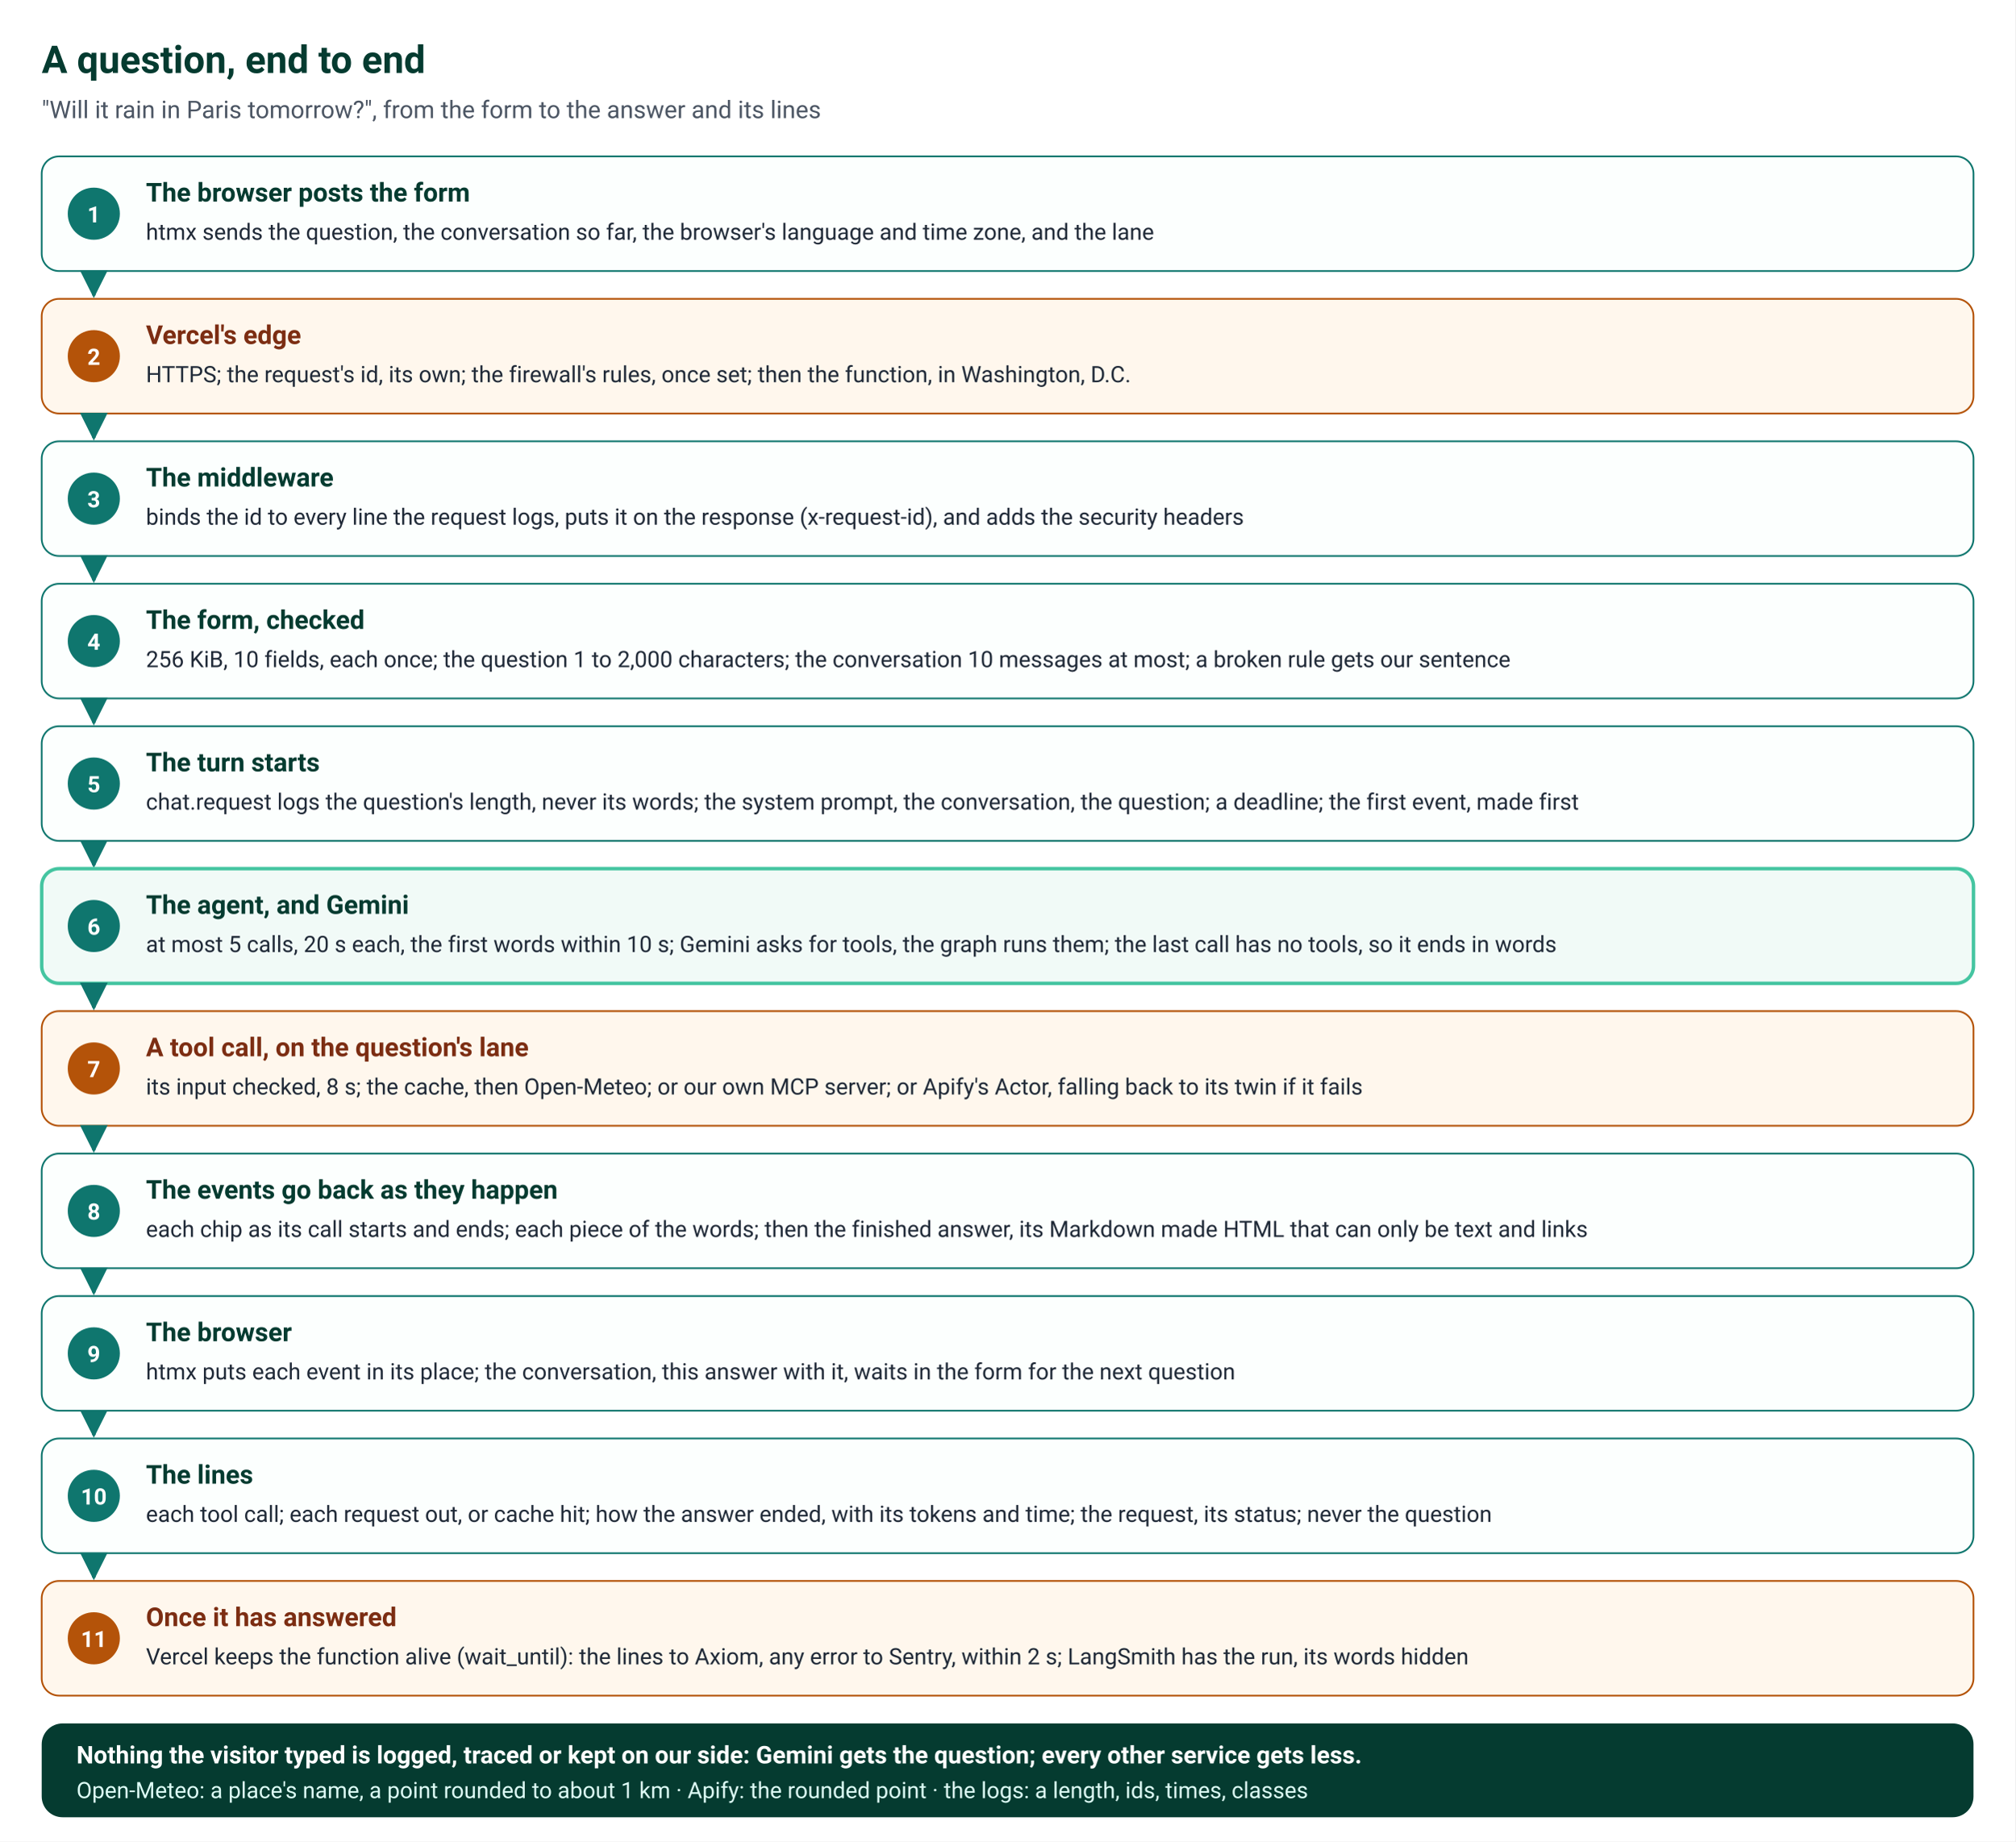
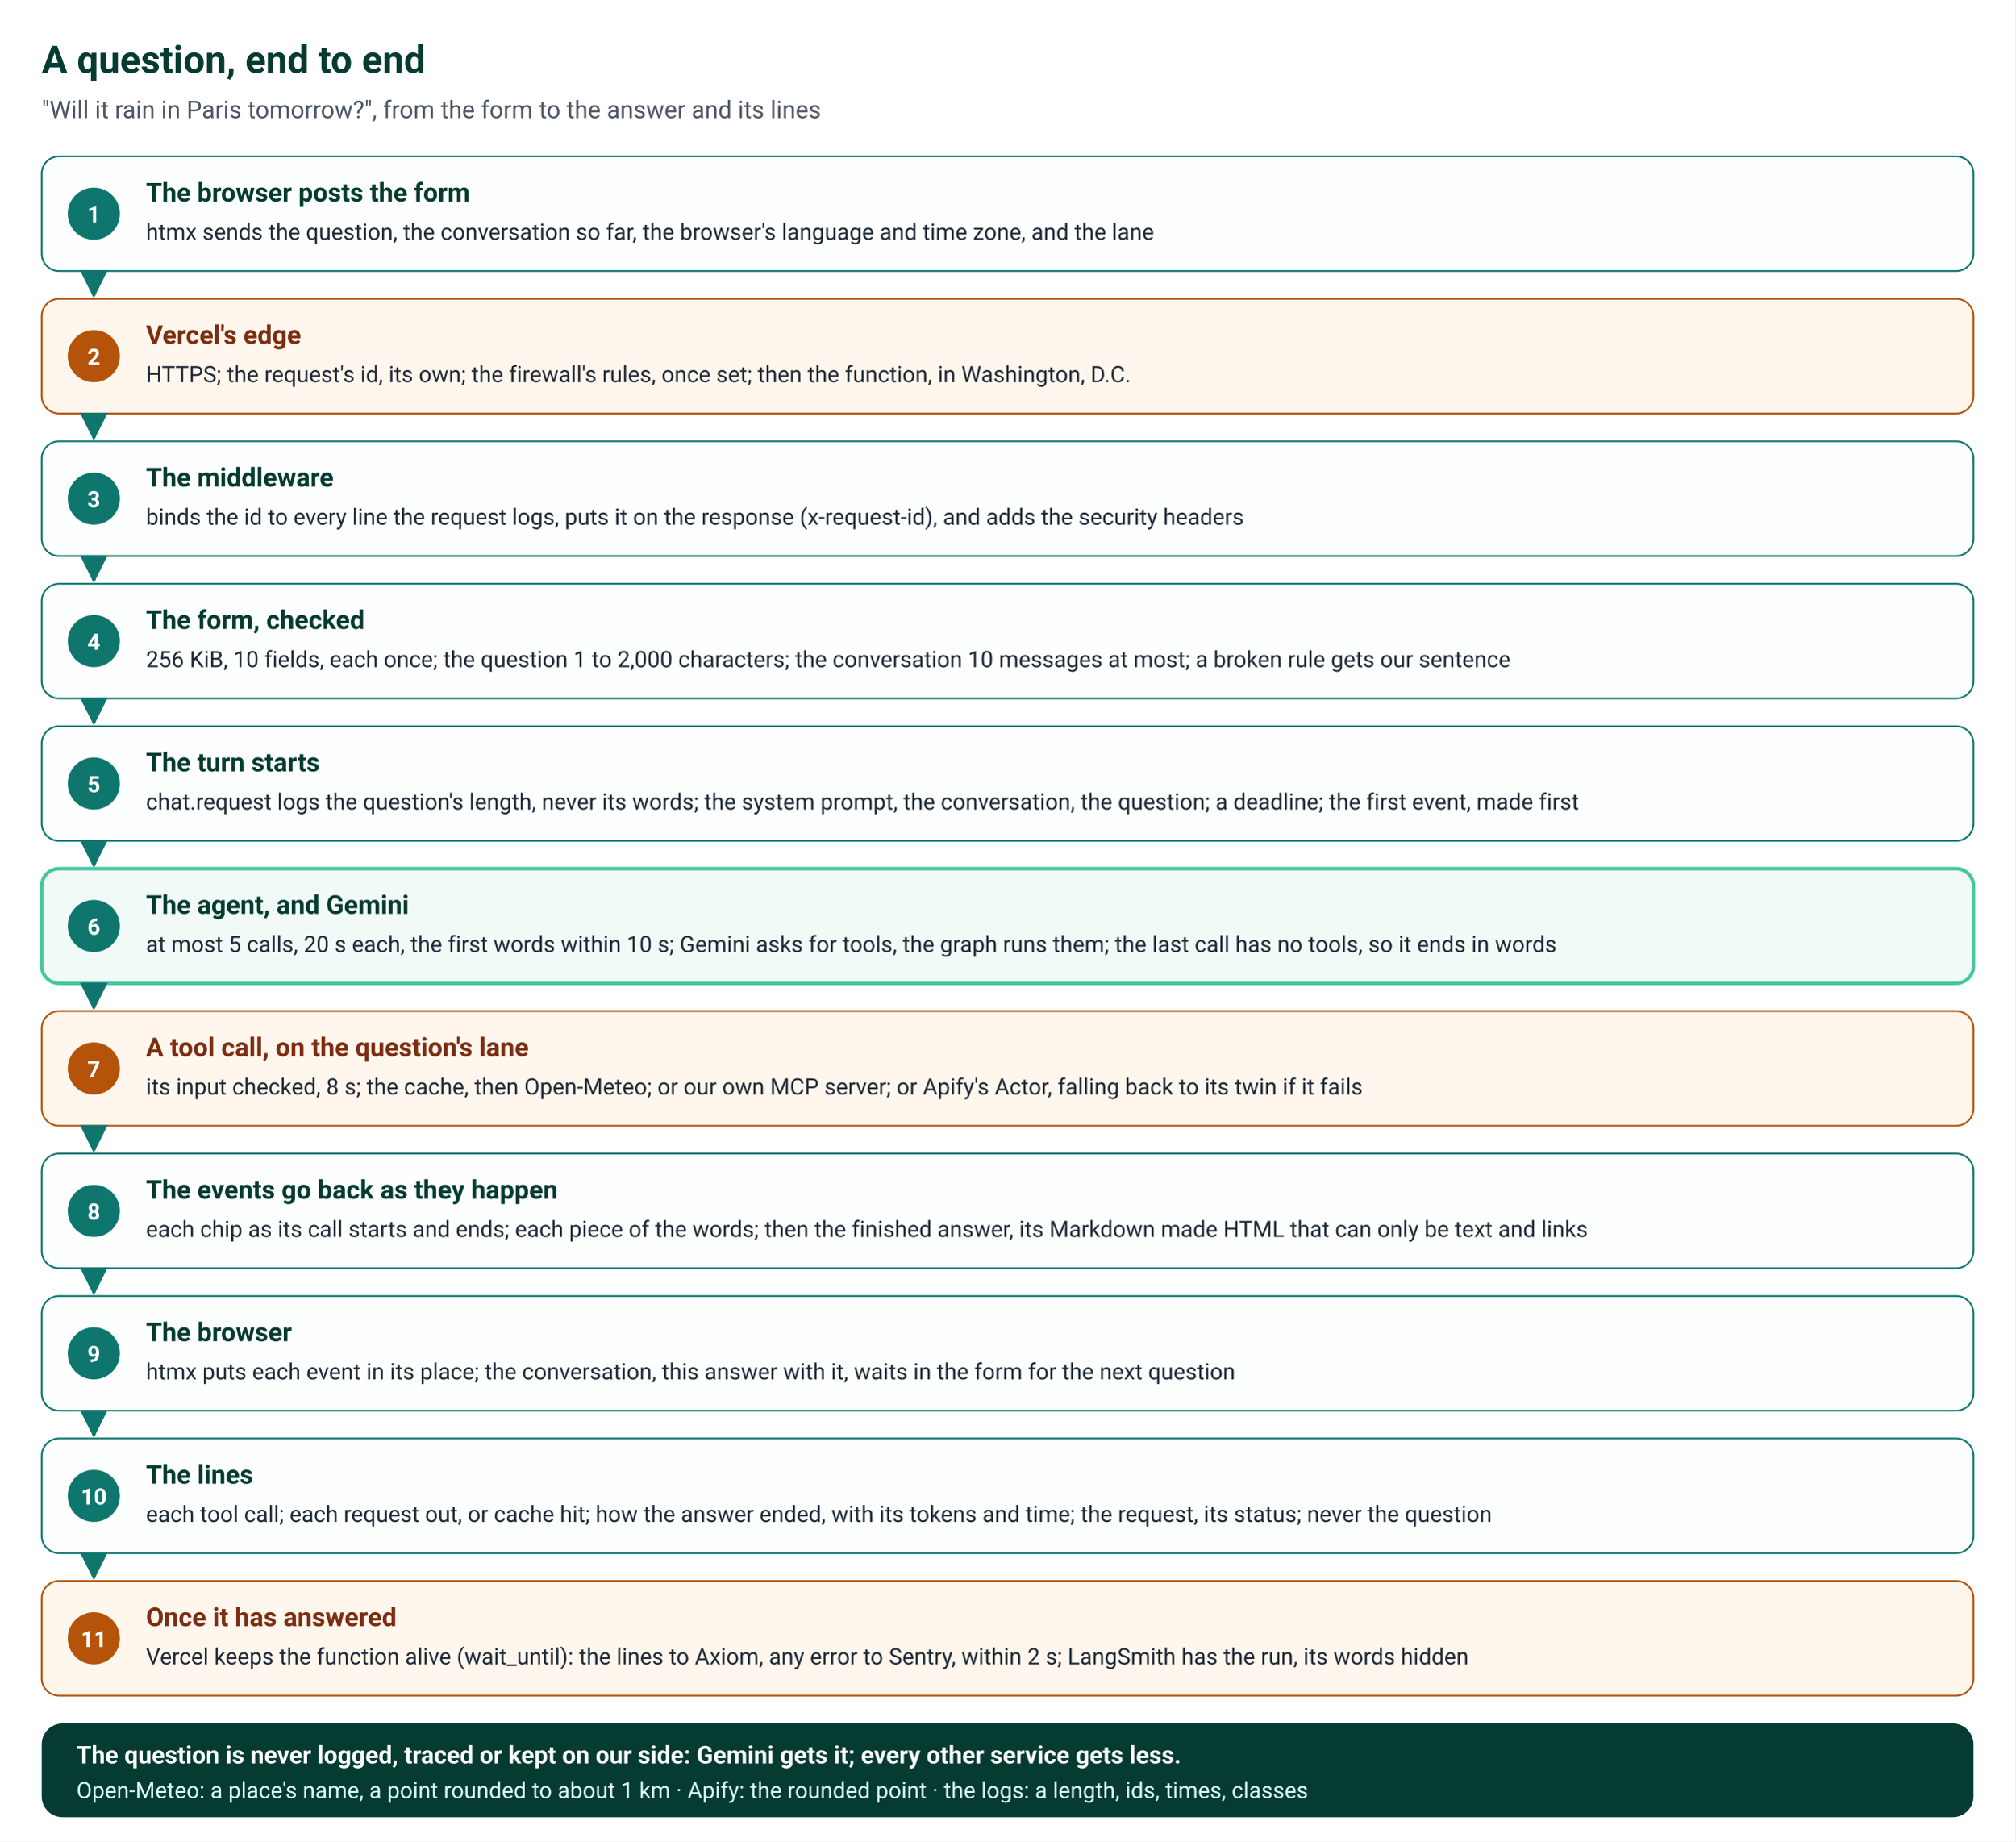
<svg xmlns="http://www.w3.org/2000/svg" viewBox="0 0 1160 1060" width="1160" height="1060" role="img" aria-labelledby="t d" font-family="system-ui, -apple-system, 'Segoe UI', Roboto, sans-serif">
  <defs>
    <marker id="arrow" viewBox="0 0 10 10" refX="9" refY="5" markerWidth="8" markerHeight="8" orient="auto-start-reverse">
      <path d="M0 0L10 5L0 10z" fill="#0f766e" />
    </marker>
  </defs>
  <rect x="0" y="0" width="1160" height="1060" fill="#ffffff" />
  <text x="24" y="42" font-size="22" font-weight="700" fill="#053b30">A question, end to end</text>
  <text x="24" y="68" font-size="14" fill="#4b5563">"Will it rain in Paris tomorrow?", from the form to the answer and its lines</text>
  <rect x="24" y="90" width="1112" height="66" rx="10" fill="#fcfffe" stroke="#0f766e" />
  <circle cx="54" cy="123" r="15" fill="#0f766e" />
  <text x="54" y="128" font-size="13" font-weight="700" fill="#ffffff" text-anchor="middle">1</text>
  <text x="84" y="116" font-size="15" font-weight="700" fill="#053b30">The browser posts the form</text>
  <text x="84" y="138" font-size="13" fill="#1f2937">htmx sends the question, the conversation so far, the browser's language and time zone, and the lane</text>
  <line x1="54" y1="156" x2="54" y2="170" stroke="#0f766e" stroke-width="2" marker-end="url(#arrow)" />
  <rect x="24" y="172" width="1112" height="66" rx="10" fill="#fff7ed" stroke="#b45309" />
  <circle cx="54" cy="205" r="15" fill="#b45309" />
  <text x="54" y="210" font-size="13" font-weight="700" fill="#ffffff" text-anchor="middle">2</text>
  <text x="84" y="198" font-size="15" font-weight="700" fill="#7c2d12">Vercel's edge</text>
  <text x="84" y="220" font-size="13" fill="#1f2937">HTTPS; the request's id, its own; the firewall's rules, once set; then the function, in Washington, D.C.</text>
  <line x1="54" y1="238" x2="54" y2="252" stroke="#0f766e" stroke-width="2" marker-end="url(#arrow)" />
  <rect x="24" y="254" width="1112" height="66" rx="10" fill="#fcfffe" stroke="#0f766e" />
  <circle cx="54" cy="287" r="15" fill="#0f766e" />
  <text x="54" y="292" font-size="13" font-weight="700" fill="#ffffff" text-anchor="middle">3</text>
  <text x="84" y="280" font-size="15" font-weight="700" fill="#053b30">The middleware</text>
  <text x="84" y="302" font-size="13" fill="#1f2937">binds the id to every line the request logs, puts it on the response (x-request-id), and adds the security headers</text>
  <line x1="54" y1="320" x2="54" y2="334" stroke="#0f766e" stroke-width="2" marker-end="url(#arrow)" />
  <rect x="24" y="336" width="1112" height="66" rx="10" fill="#fcfffe" stroke="#0f766e" />
  <circle cx="54" cy="369" r="15" fill="#0f766e" />
  <text x="54" y="374" font-size="13" font-weight="700" fill="#ffffff" text-anchor="middle">4</text>
  <text x="84" y="362" font-size="15" font-weight="700" fill="#053b30">The form, checked</text>
  <text x="84" y="384" font-size="13" fill="#1f2937">256 KiB, 10 fields, each once; the question 1 to 2,000 characters; the conversation 10 messages at most; a broken rule gets our sentence</text>
  <line x1="54" y1="402" x2="54" y2="416" stroke="#0f766e" stroke-width="2" marker-end="url(#arrow)" />
  <rect x="24" y="418" width="1112" height="66" rx="10" fill="#fcfffe" stroke="#0f766e" />
  <circle cx="54" cy="451" r="15" fill="#0f766e" />
  <text x="54" y="456" font-size="13" font-weight="700" fill="#ffffff" text-anchor="middle">5</text>
  <text x="84" y="444" font-size="15" font-weight="700" fill="#053b30">The turn starts</text>
  <text x="84" y="466" font-size="13" fill="#1f2937">chat.request logs the question's length, never its words; the system prompt, the conversation, the question; a deadline; the first event, made first</text>
  <line x1="54" y1="484" x2="54" y2="498" stroke="#0f766e" stroke-width="2" marker-end="url(#arrow)" />
  <rect x="24" y="500" width="1112" height="66" rx="10" fill="#f1faf7" stroke="#45c5a1" stroke-width="2" />
  <circle cx="54" cy="533" r="15" fill="#0f766e" />
  <text x="54" y="538" font-size="13" font-weight="700" fill="#ffffff" text-anchor="middle">6</text>
  <text x="84" y="526" font-size="15" font-weight="700" fill="#053b30">The agent, and Gemini</text>
  <text x="84" y="548" font-size="13" fill="#1f2937">at most 5 calls, 20 s each, the first words within 10 s; Gemini asks for tools, the graph runs them; the last call has no tools, so it ends in words</text>
  <line x1="54" y1="566" x2="54" y2="580" stroke="#0f766e" stroke-width="2" marker-end="url(#arrow)" />
  <rect x="24" y="582" width="1112" height="66" rx="10" fill="#fff7ed" stroke="#b45309" />
  <circle cx="54" cy="615" r="15" fill="#b45309" />
  <text x="54" y="620" font-size="13" font-weight="700" fill="#ffffff" text-anchor="middle">7</text>
  <text x="84" y="608" font-size="15" font-weight="700" fill="#7c2d12">A tool call, on the question's lane</text>
  <text x="84" y="630" font-size="13" fill="#1f2937">its input checked, 8 s; the cache, then Open-Meteo; or our own MCP server; or Apify's Actor, falling back to its twin if it fails</text>
  <line x1="54" y1="648" x2="54" y2="662" stroke="#0f766e" stroke-width="2" marker-end="url(#arrow)" />
  <rect x="24" y="664" width="1112" height="66" rx="10" fill="#fcfffe" stroke="#0f766e" />
  <circle cx="54" cy="697" r="15" fill="#0f766e" />
  <text x="54" y="702" font-size="13" font-weight="700" fill="#ffffff" text-anchor="middle">8</text>
  <text x="84" y="690" font-size="15" font-weight="700" fill="#053b30">The events go back as they happen</text>
  <text x="84" y="712" font-size="13" fill="#1f2937">each chip as its call starts and ends; each piece of the words; then the finished answer, its Markdown made HTML that can only be text and links</text>
  <line x1="54" y1="730" x2="54" y2="744" stroke="#0f766e" stroke-width="2" marker-end="url(#arrow)" />
  <rect x="24" y="746" width="1112" height="66" rx="10" fill="#fcfffe" stroke="#0f766e" />
  <circle cx="54" cy="779" r="15" fill="#0f766e" />
  <text x="54" y="784" font-size="13" font-weight="700" fill="#ffffff" text-anchor="middle">9</text>
  <text x="84" y="772" font-size="15" font-weight="700" fill="#053b30">The browser</text>
  <text x="84" y="794" font-size="13" fill="#1f2937">htmx puts each event in its place; the conversation, this answer with it, waits in the form for the next question</text>
  <line x1="54" y1="812" x2="54" y2="826" stroke="#0f766e" stroke-width="2" marker-end="url(#arrow)" />
  <rect x="24" y="828" width="1112" height="66" rx="10" fill="#fcfffe" stroke="#0f766e" />
  <circle cx="54" cy="861" r="15" fill="#0f766e" />
  <text x="54" y="866" font-size="13" font-weight="700" fill="#ffffff" text-anchor="middle">10</text>
  <text x="84" y="854" font-size="15" font-weight="700" fill="#053b30">The lines</text>
  <text x="84" y="876" font-size="13" fill="#1f2937">each tool call; each request out, or cache hit; how the answer ended, with its tokens and time; the request, its status; never the question</text>
  <line x1="54" y1="894" x2="54" y2="908" stroke="#0f766e" stroke-width="2" marker-end="url(#arrow)" />
  <rect x="24" y="910" width="1112" height="66" rx="10" fill="#fff7ed" stroke="#b45309" />
  <circle cx="54" cy="943" r="15" fill="#b45309" />
  <text x="54" y="948" font-size="13" font-weight="700" fill="#ffffff" text-anchor="middle">11</text>
  <text x="84" y="936" font-size="15" font-weight="700" fill="#7c2d12">Once it has answered</text>
  <text x="84" y="958" font-size="13" fill="#1f2937">Vercel keeps the function alive (wait_until): the lines to Axiom, any error to Sentry, within 2 s; LangSmith has the run, its words hidden</text>
  <rect x="24" y="992" width="1112" height="54" rx="12" fill="#053b30" />
-   <text x="44" y="1015" font-size="14" font-weight="700" fill="#ffffff">Nothing the visitor typed is logged, traced or kept on our side: Gemini gets the question; every other service gets less.</text>
+   <text x="44" y="1015" font-size="14" font-weight="700" fill="#ffffff">The question is never logged, traced or kept on our side: Gemini gets it; every other service gets less.</text>
  <text x="44" y="1035" font-size="13" fill="#defcf6">Open-Meteo: a place's name, a point rounded to about 1 km · Apify: the rounded point · the logs: a length, ids, times, classes</text>
</svg>
